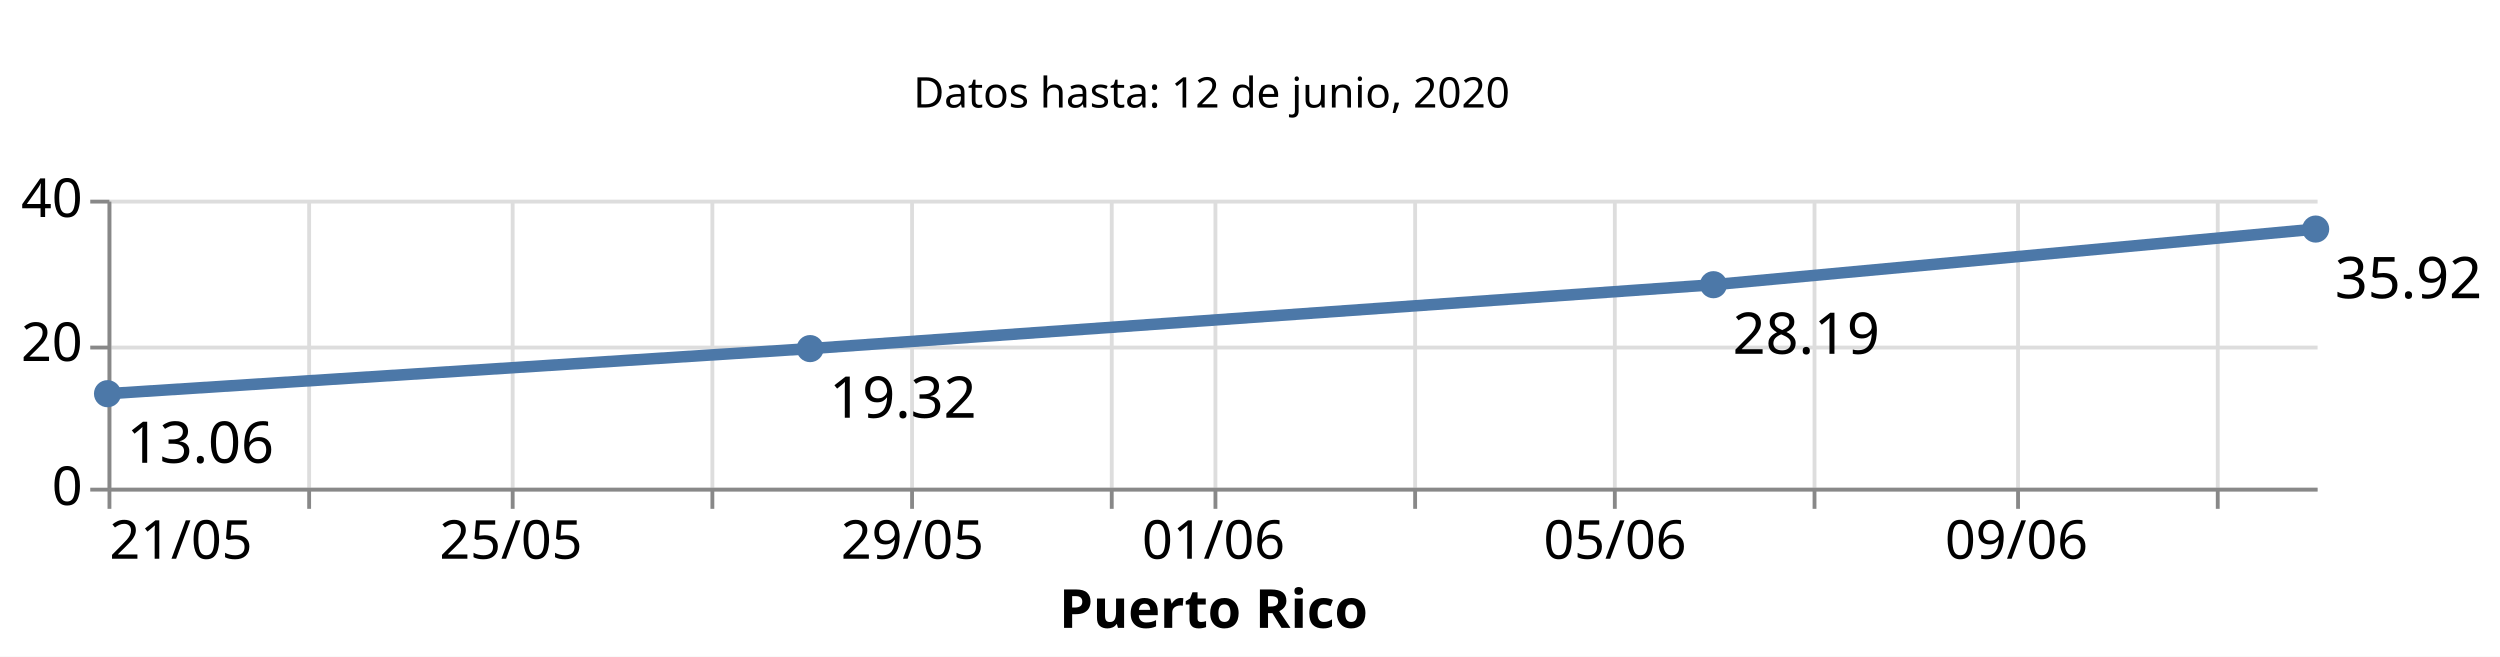
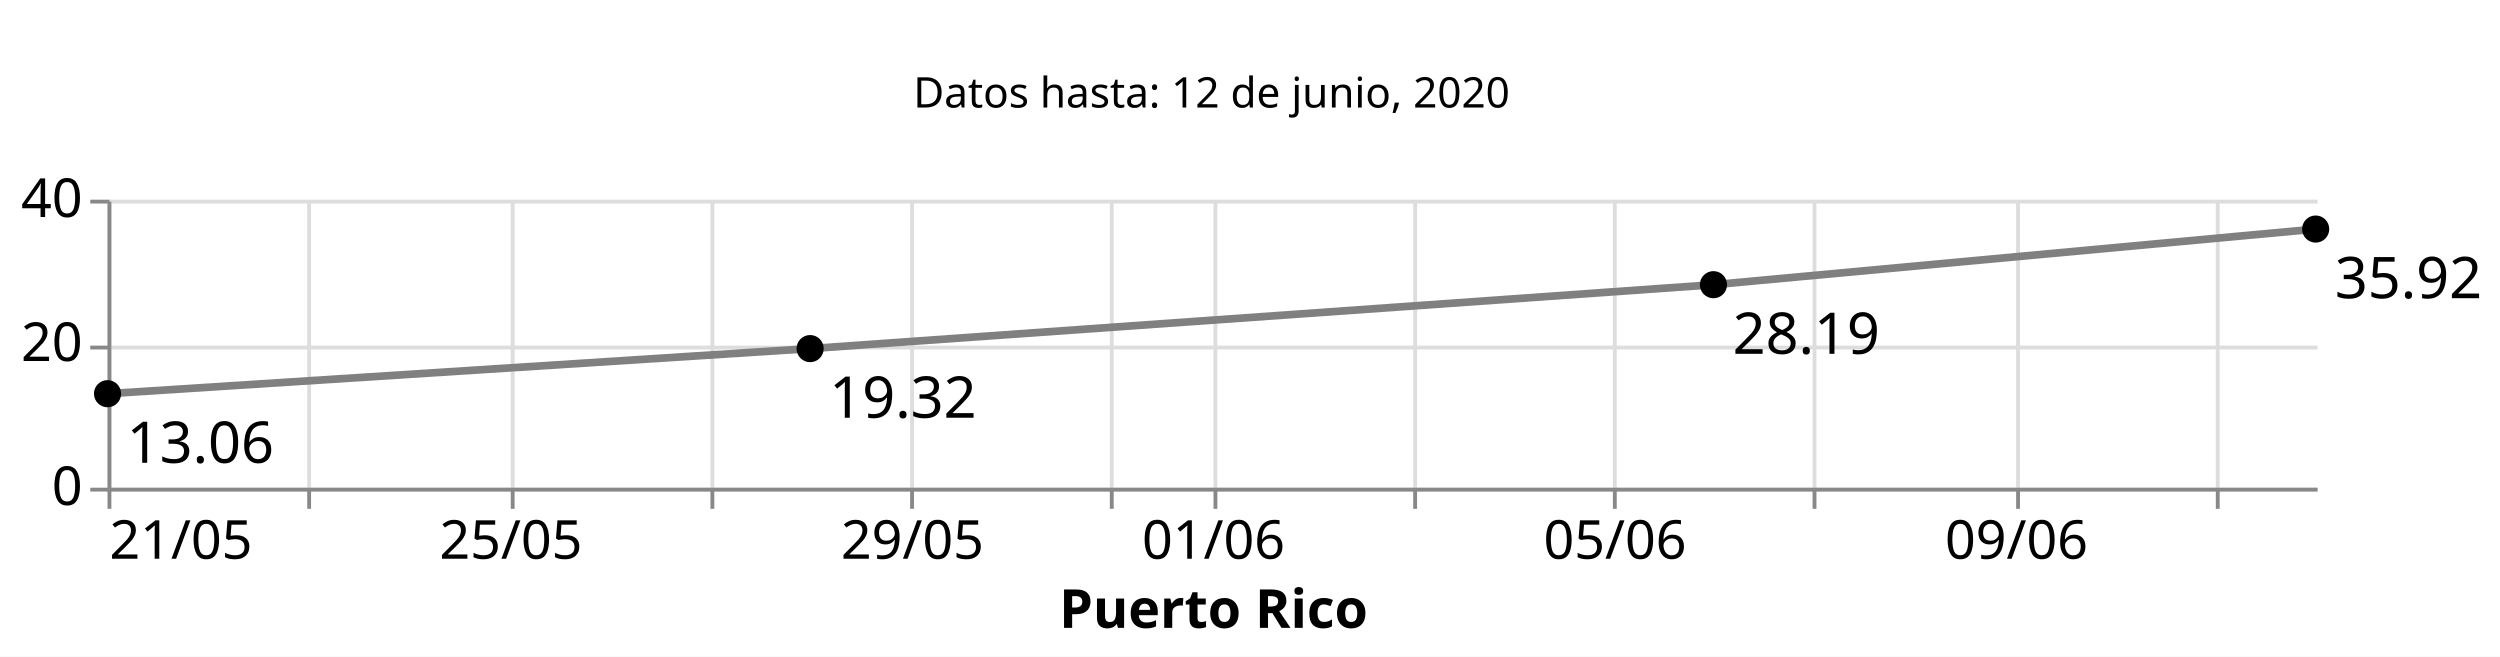
<svg xmlns="http://www.w3.org/2000/svg" class="marks" width="651" height="171" viewBox="0 0 651 171" version="1.1">
  <rect width="651" height="171" style="fill: white;" />
  <g transform="translate(28,5)">
    <g class="mark-group role-frame root">
      <g transform="translate(0,0)">
        <path class="background" d="M0,0h0v0h0Z" style="fill: none;" />
        <g>
          <g class="mark-group role-scope concat_0_group">
            <g transform="translate(0,0)">
              <path class="background" d="M0,0h575v40h-575Z" style="fill: none; stroke: #ddd; stroke-width: 0;" />
              <g>
                <g class="mark-text role-mark concat_0_marks">
                  <text text-anchor="middle" transform="translate(287.5,23)" style="font-family: sans-serif; font-size: 11px; fill: black;">Datos hasta: 12 de junio, 2020</text>
                </g>
              </g>
              <path class="foreground" d="" style="display: none; fill: none;" />
            </g>
          </g>
          <g class="mark-group role-scope concat_1_group">
            <g transform="translate(0,47)">
              <path class="background" d="M0,0h575v75h-575Z" style="fill: none; stroke: #ddd; stroke-width: 0;" />
              <g>
                <g class="mark-group role-axis">
                  <g transform="translate(0.5,75.5)">
                    <path class="background" d="M0,0h0v0h0Z" style="pointer-events: none; fill: none;" />
                    <g>
                      <g class="mark-rule role-axis-grid" style="pointer-events: none;">
                        <line transform="translate(0,-75)" x2="0" y2="75" style="fill: none; stroke: #ddd; stroke-width: 1; opacity: 1;" />
                        <line transform="translate(52,-75)" x2="0" y2="75" style="fill: none; stroke: #ddd; stroke-width: 1; opacity: 1;" />
                        <line transform="translate(105,-75)" x2="0" y2="75" style="fill: none; stroke: #ddd; stroke-width: 1; opacity: 1;" />
                        <line transform="translate(157,-75)" x2="0" y2="75" style="fill: none; stroke: #ddd; stroke-width: 1; opacity: 1;" />
                        <line transform="translate(209,-75)" x2="0" y2="75" style="fill: none; stroke: #ddd; stroke-width: 1; opacity: 1;" />
                        <line transform="translate(261,-75)" x2="0" y2="75" style="fill: none; stroke: #ddd; stroke-width: 1; opacity: 1;" />
                        <line transform="translate(288,-75)" x2="0" y2="75" style="fill: none; stroke: #ddd; stroke-width: 1; opacity: 1;" />
                        <line transform="translate(340,-75)" x2="0" y2="75" style="fill: none; stroke: #ddd; stroke-width: 1; opacity: 1;" />
                        <line transform="translate(392,-75)" x2="0" y2="75" style="fill: none; stroke: #ddd; stroke-width: 1; opacity: 1;" />
                        <line transform="translate(444,-75)" x2="0" y2="75" style="fill: none; stroke: #ddd; stroke-width: 1; opacity: 1;" />
                        <line transform="translate(497,-75)" x2="0" y2="75" style="fill: none; stroke: #ddd; stroke-width: 1; opacity: 1;" />
                        <line transform="translate(549,-75)" x2="0" y2="75" style="fill: none; stroke: #ddd; stroke-width: 1; opacity: 1;" />
                      </g>
                    </g>
                    <path class="foreground" d="" style="pointer-events: none; display: none; fill: none;" />
                  </g>
                </g>
                <g class="mark-group role-axis">
                  <g transform="translate(0.5,0.5)">
                    <path class="background" d="M0,0h0v0h0Z" style="pointer-events: none; fill: none;" />
                    <g>
                      <g class="mark-rule role-axis-grid" style="pointer-events: none;">
                        <line transform="translate(0,75)" x2="575" y2="0" style="fill: none; stroke: #ddd; stroke-width: 1; opacity: 1;" />
                        <line transform="translate(0,38)" x2="575" y2="0" style="fill: none; stroke: #ddd; stroke-width: 1; opacity: 1;" />
                        <line transform="translate(0,0)" x2="575" y2="0" style="fill: none; stroke: #ddd; stroke-width: 1; opacity: 1;" />
                      </g>
                    </g>
                    <path class="foreground" d="" style="pointer-events: none; display: none; fill: none;" />
                  </g>
                </g>
                <g class="mark-group role-axis">
                  <g transform="translate(0.5,75.5)">
                    <path class="background" d="M0,0h0v0h0Z" style="pointer-events: none; fill: none;" />
                    <g>
                      <g class="mark-rule role-axis-tick" style="pointer-events: none;">
                        <line transform="translate(0,0)" x2="0" y2="5" style="fill: none; stroke: #888; stroke-width: 1; opacity: 1;" />
                        <line transform="translate(52,0)" x2="0" y2="5" style="fill: none; stroke: #888; stroke-width: 1; opacity: 1;" />
                        <line transform="translate(105,0)" x2="0" y2="5" style="fill: none; stroke: #888; stroke-width: 1; opacity: 1;" />
                        <line transform="translate(157,0)" x2="0" y2="5" style="fill: none; stroke: #888; stroke-width: 1; opacity: 1;" />
                        <line transform="translate(209,0)" x2="0" y2="5" style="fill: none; stroke: #888; stroke-width: 1; opacity: 1;" />
                        <line transform="translate(261,0)" x2="0" y2="5" style="fill: none; stroke: #888; stroke-width: 1; opacity: 1;" />
                        <line transform="translate(288,0)" x2="0" y2="5" style="fill: none; stroke: #888; stroke-width: 1; opacity: 1;" />
                        <line transform="translate(340,0)" x2="0" y2="5" style="fill: none; stroke: #888; stroke-width: 1; opacity: 1;" />
                        <line transform="translate(392,0)" x2="0" y2="5" style="fill: none; stroke: #888; stroke-width: 1; opacity: 1;" />
                        <line transform="translate(444,0)" x2="0" y2="5" style="fill: none; stroke: #888; stroke-width: 1; opacity: 1;" />
                        <line transform="translate(497,0)" x2="0" y2="5" style="fill: none; stroke: #888; stroke-width: 1; opacity: 1;" />
                        <line transform="translate(549,0)" x2="0" y2="5" style="fill: none; stroke: #888; stroke-width: 1; opacity: 1;" />
                      </g>
                      <g class="mark-text role-axis-label" style="pointer-events: none;">
                        <text text-anchor="start" transform="translate(0,18)" style="font-family: sans-serif; font-size: 14px; fill: #000; opacity: 1;">21/05</text>
                        <text text-anchor="middle" transform="translate(52.27273,18)" style="font-family: sans-serif; font-size: 14px; fill: #000; opacity: 0;">23/05</text>
                        <text text-anchor="middle" transform="translate(104.5455,18)" style="font-family: sans-serif; font-size: 14px; fill: #000; opacity: 1;">25/05</text>
                        <text text-anchor="middle" transform="translate(156.8182,18)" style="font-family: sans-serif; font-size: 14px; fill: #000; opacity: 0;">27/05</text>
                        <text text-anchor="middle" transform="translate(209.0909,18)" style="font-family: sans-serif; font-size: 14px; fill: #000; opacity: 1;">29/05</text>
                        <text text-anchor="middle" transform="translate(261.3636,18)" style="font-family: sans-serif; font-size: 14px; fill: #000; opacity: 0;">31/05</text>
                        <text text-anchor="middle" transform="translate(287.5,18)" style="font-family: sans-serif; font-size: 14px; fill: #000; opacity: 1;">01/06</text>
                        <text text-anchor="middle" transform="translate(339.7727,18)" style="font-family: sans-serif; font-size: 14px; fill: #000; opacity: 0;">03/06</text>
                        <text text-anchor="middle" transform="translate(392.0455,18)" style="font-family: sans-serif; font-size: 14px; fill: #000; opacity: 1;">05/06</text>
                        <text text-anchor="middle" transform="translate(444.3182,18)" style="font-family: sans-serif; font-size: 14px; fill: #000; opacity: 0;">07/06</text>
                        <text text-anchor="middle" transform="translate(496.5909,18)" style="font-family: sans-serif; font-size: 14px; fill: #000; opacity: 1;">09/06</text>
                        <text text-anchor="middle" transform="translate(548.8636,18)" style="font-family: sans-serif; font-size: 14px; fill: #000; opacity: 0;">11/06</text>
                      </g>
                      <g class="mark-rule role-axis-domain" style="pointer-events: none;">
                        <line transform="translate(0,0)" x2="575" y2="0" style="fill: none; stroke: #888; stroke-width: 1; opacity: 1;" />
                      </g>
                      <g class="mark-text role-axis-title" style="pointer-events: none;">
                        <text text-anchor="middle" transform="translate(287.5,36)" style="font-family: sans-serif; font-size: 14px; font-weight: bold; fill: #000; opacity: 1;">Puerto Rico</text>
                      </g>
                    </g>
                    <path class="foreground" d="" style="pointer-events: none; display: none; fill: none;" />
                  </g>
                </g>
                <g class="mark-group role-axis">
                  <g transform="translate(0.5,0.5)">
                    <path class="background" d="M0,0h0v0h0Z" style="pointer-events: none; fill: none;" />
                    <g>
                      <g class="mark-rule role-axis-tick" style="pointer-events: none;">
                        <line transform="translate(0,75)" x2="-5" y2="0" style="fill: none; stroke: #888; stroke-width: 1; opacity: 1;" />
                        <line transform="translate(0,38)" x2="-5" y2="0" style="fill: none; stroke: #888; stroke-width: 1; opacity: 1;" />
                        <line transform="translate(0,0)" x2="-5" y2="0" style="fill: none; stroke: #888; stroke-width: 1; opacity: 1;" />
                      </g>
                      <g class="mark-text role-axis-label" style="pointer-events: none;">
                        <text text-anchor="end" transform="translate(-7,79)" style="font-family: sans-serif; font-size: 14px; fill: #000; opacity: 1;">0</text>
                        <text text-anchor="end" transform="translate(-7,41.5)" style="font-family: sans-serif; font-size: 14px; fill: #000; opacity: 1;">20</text>
                        <text text-anchor="end" transform="translate(-7,4)" style="font-family: sans-serif; font-size: 14px; fill: #000; opacity: 1;">40</text>
                      </g>
                      <g class="mark-rule role-axis-domain" style="pointer-events: none;">
                        <line transform="translate(0,75)" x2="0" y2="-75" style="fill: none; stroke: #888; stroke-width: 1; opacity: 1;" />
                      </g>
                    </g>
                    <path class="foreground" d="" style="pointer-events: none; display: none; fill: none;" />
                  </g>
                </g>
                <g class="mark-line role-mark concat_1_layer_0_layer_0_marks">
-                   <path d="M0,50.518L182.955,38.775L418.182,22.135L575,7.647" style="fill: none; stroke: #4c78a8; stroke-width: 3;" />
+                   <path d="M0,50.518L182.955,38.775L418.182,22.135L575,7.647" style="fill: none; stroke: grey; stroke-width: 2;" />
                </g>
                <g class="mark-symbol role-mark concat_1_layer_0_layer_1_marks">
-                   <path transform="translate(0,50.51757)" d="M3.536,0A3.536,3.536,0,1,1,-3.536,0A3.536,3.536,0,1,1,3.536,0" style="fill: #4c78a8; stroke-width: 2; opacity: 1;" />
-                   <path transform="translate(182.9545,38.7751)" d="M3.536,0A3.536,3.536,0,1,1,-3.536,0A3.536,3.536,0,1,1,3.536,0" style="fill: #4c78a8; stroke-width: 2; opacity: 1;" />
-                   <path transform="translate(418.1818,22.13508)" d="M3.536,0A3.536,3.536,0,1,1,-3.536,0A3.536,3.536,0,1,1,3.536,0" style="fill: #4c78a8; stroke-width: 2; opacity: 1;" />
-                   <path transform="translate(575,7.646764)" d="M3.536,0A3.536,3.536,0,1,1,-3.536,0A3.536,3.536,0,1,1,3.536,0" style="fill: #4c78a8; stroke-width: 2; opacity: 1;" />
+                   <path transform="translate(0,50.51757)" d="M3.536,0A3.536,3.536,0,1,1,-3.536,0A3.536,3.536,0,1,1,3.536,0" style="fill: black; stroke-width: 2; opacity: 1;" />
+                   <path transform="translate(182.9545,38.7751)" d="M3.536,0A3.536,3.536,0,1,1,-3.536,0A3.536,3.536,0,1,1,3.536,0" style="fill: black; stroke-width: 2; opacity: 1;" />
+                   <path transform="translate(418.1818,22.13508)" d="M3.536,0A3.536,3.536,0,1,1,-3.536,0A3.536,3.536,0,1,1,3.536,0" style="fill: black; stroke-width: 2; opacity: 1;" />
+                   <path transform="translate(575,7.646764)" d="M3.536,0A3.536,3.536,0,1,1,-3.536,0A3.536,3.536,0,1,1,3.536,0" style="fill: black; stroke-width: 2; opacity: 1;" />
                </g>
                <g class="mark-text role-mark concat_1_layer_1_marks">
                  <text text-anchor="start" transform="translate(5,68.51757)" style="font-family: sans-serif; font-size: 15px; fill: black;">13.06</text>
                  <text text-anchor="start" transform="translate(187.9545,56.7751)" style="font-family: sans-serif; font-size: 15px; fill: black;">19.32</text>
                  <text text-anchor="start" transform="translate(423.1818,40.13508)" style="font-family: sans-serif; font-size: 15px; fill: black;">28.19</text>
                  <text text-anchor="start" transform="translate(580,25.64676)" style="font-family: sans-serif; font-size: 15px; fill: black;">35.92</text>
                </g>
              </g>
              <path class="foreground" d="" style="display: none; fill: none;" />
            </g>
          </g>
        </g>
        <path class="foreground" d="" style="display: none; fill: none;" />
      </g>
    </g>
  </g>
</svg>
